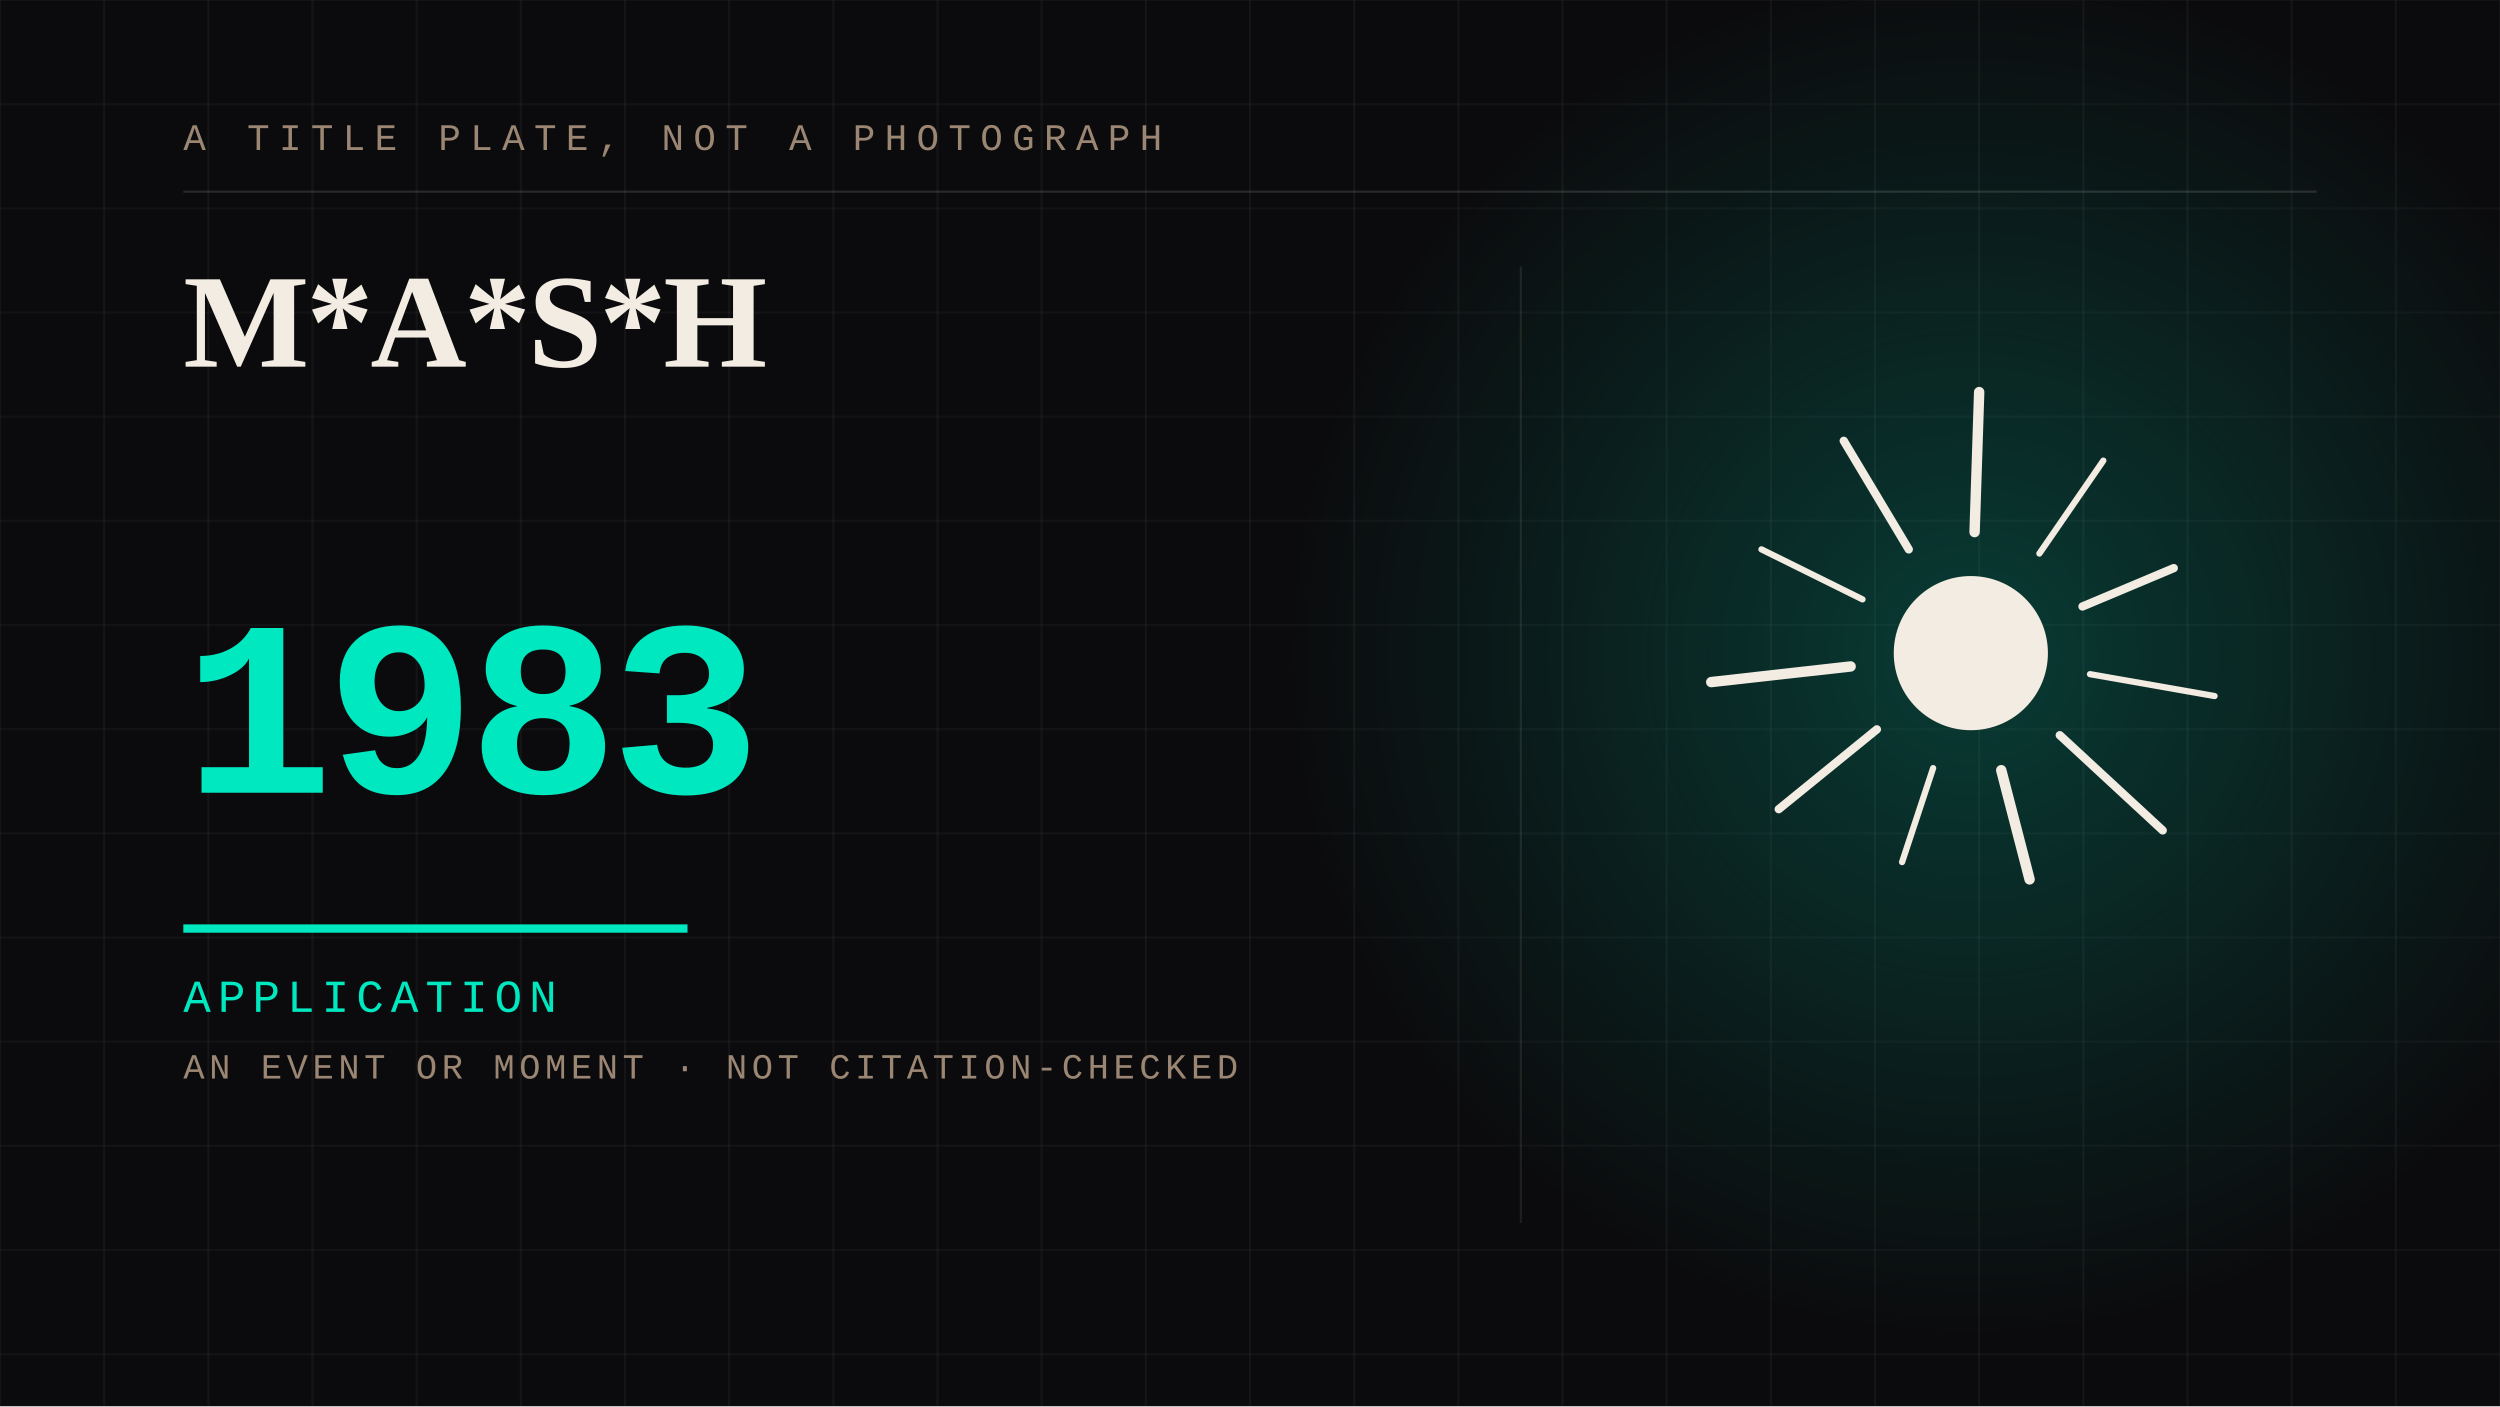
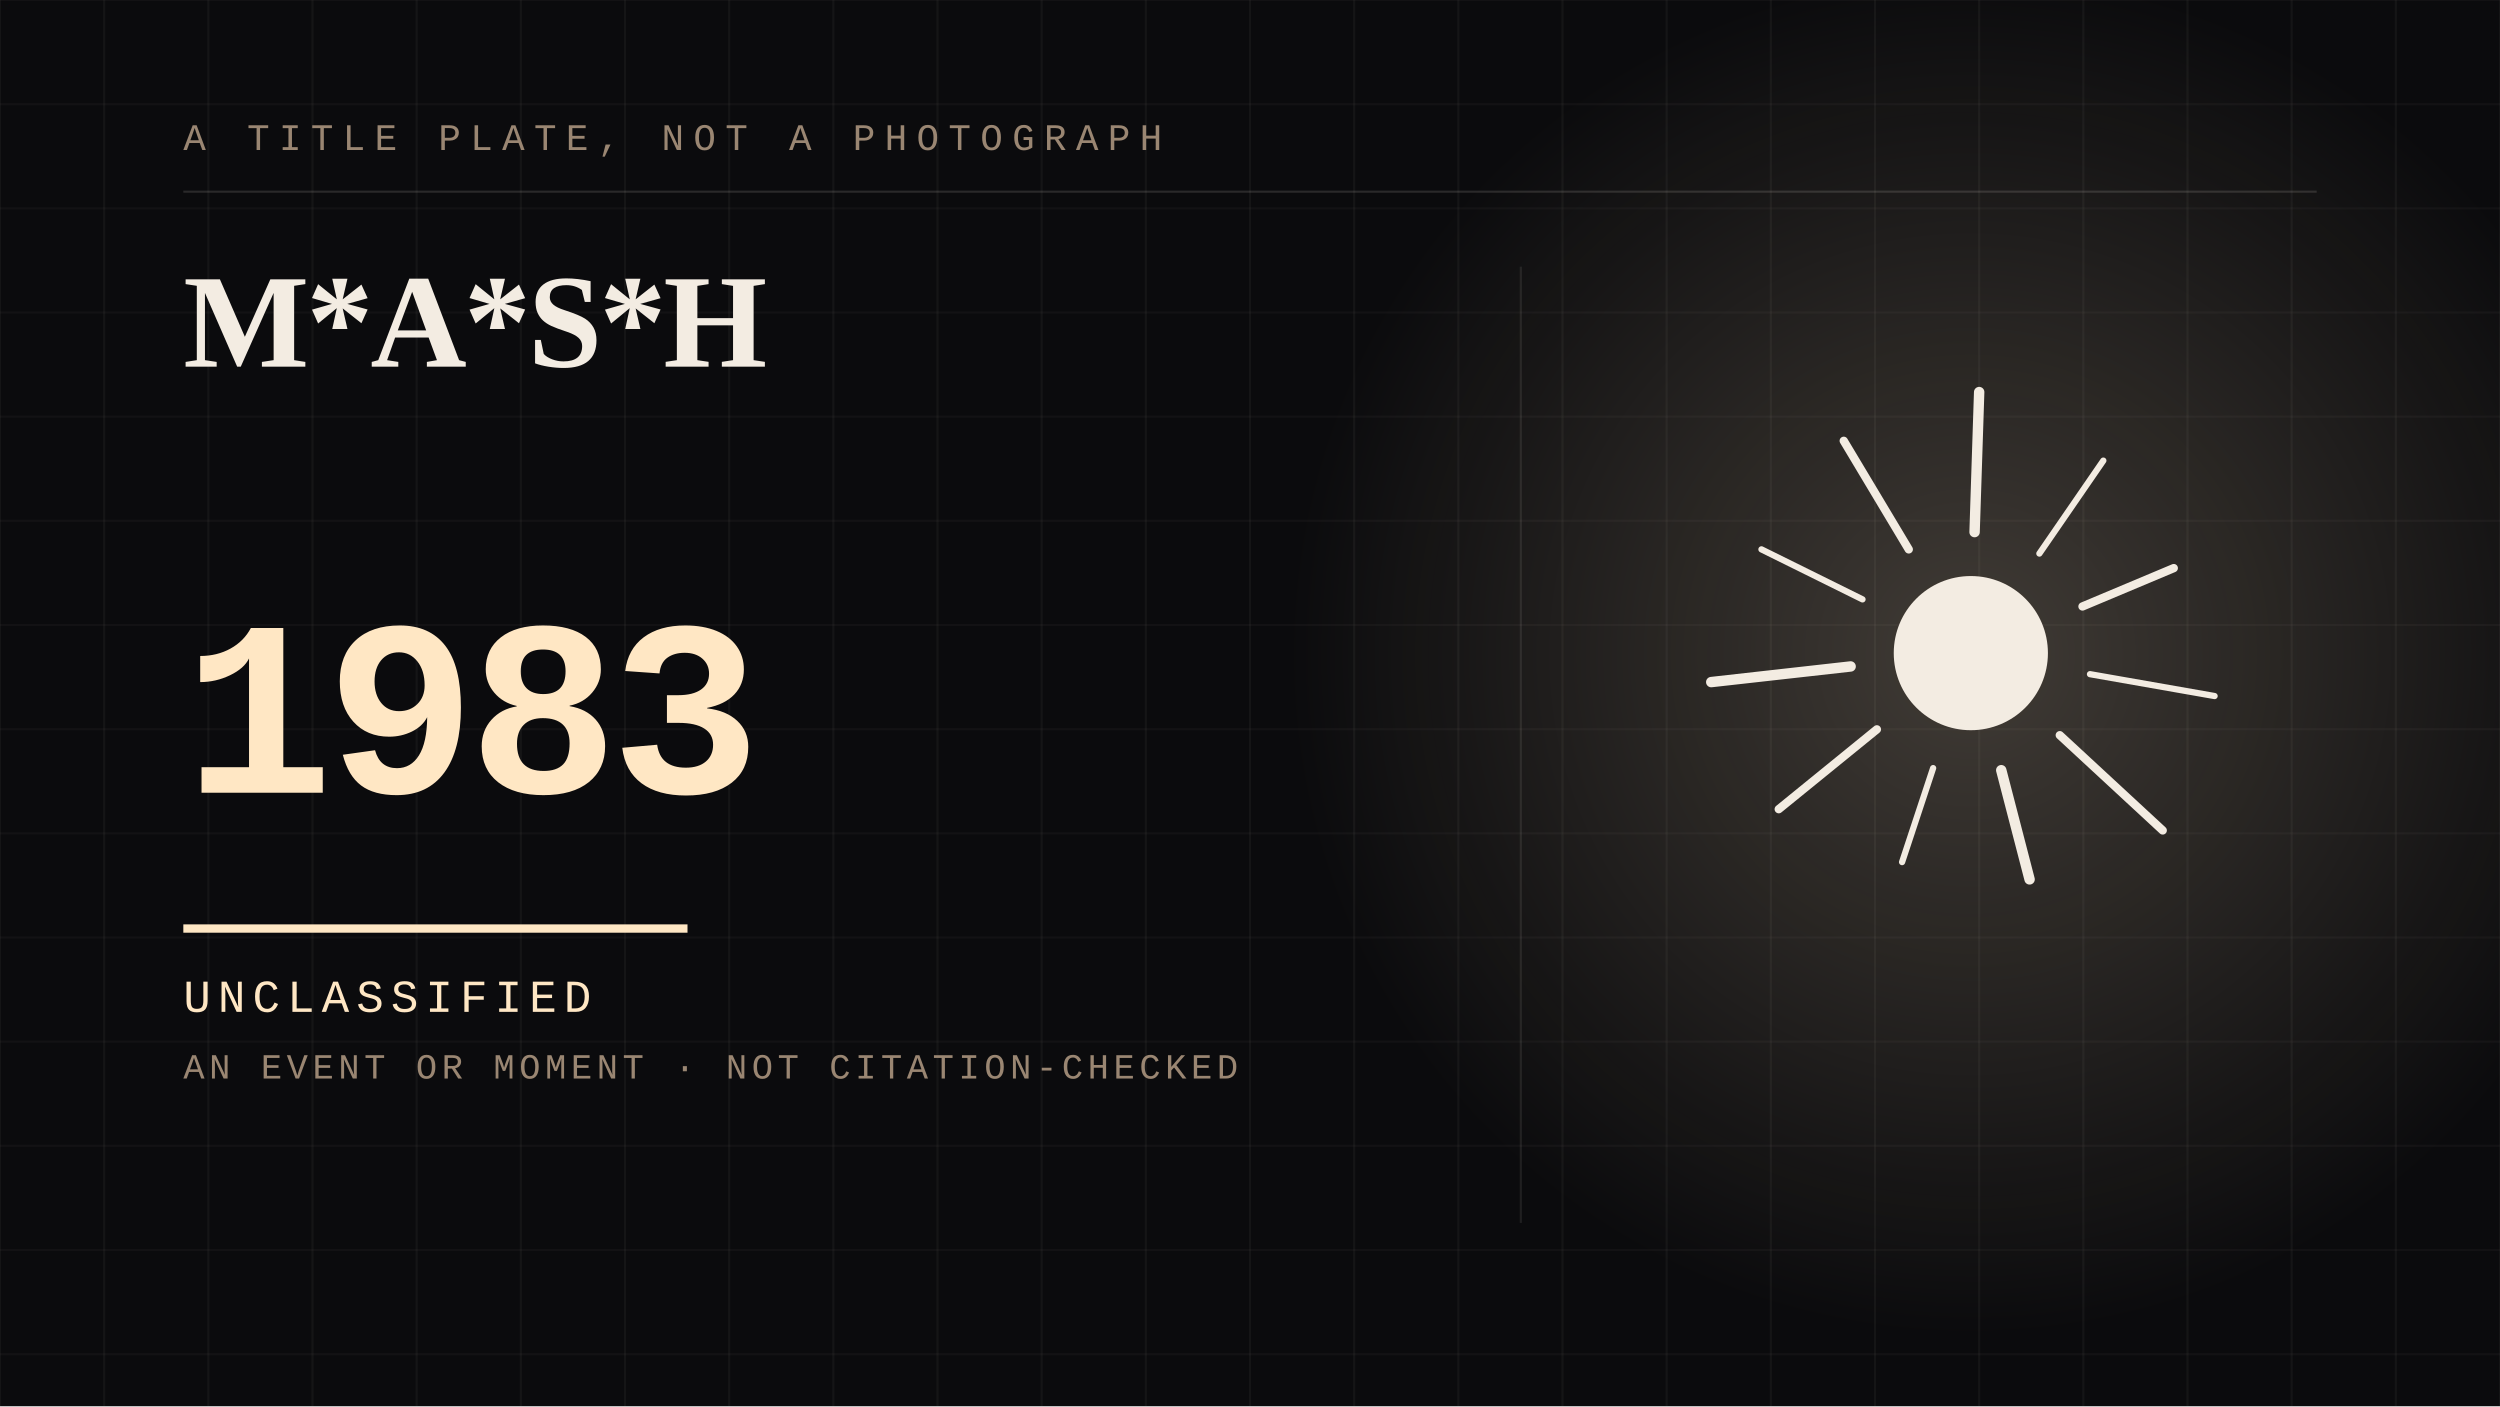
- <svg xmlns="http://www.w3.org/2000/svg" viewBox="0 0 1200 675" width="1200" height="675" role="img" aria-label="Title plate: M*A*S*H, 1983, An event or moment, Application. Drawn from the entry's own record, not a photograph.">
+ <svg xmlns="http://www.w3.org/2000/svg" viewBox="0 0 1200 675" width="1200" height="675" role="img" aria-label="Title plate: M*A*S*H, 1983, An event or moment, Unclassified. Drawn from the entry's own record, not a photograph.">
  <rect width="1200" height="675" fill="#0b0b0d" />
  <line x1="0" y1="0" x2="0" y2="675" stroke="#f3ece2" stroke-width="1" opacity=".045" />
  <line x1="50" y1="0" x2="50" y2="675" stroke="#f3ece2" stroke-width="1" opacity=".045" />
  <line x1="100" y1="0" x2="100" y2="675" stroke="#f3ece2" stroke-width="1" opacity=".045" />
  <line x1="150" y1="0" x2="150" y2="675" stroke="#f3ece2" stroke-width="1" opacity=".045" />
  <line x1="200" y1="0" x2="200" y2="675" stroke="#f3ece2" stroke-width="1" opacity=".045" />
  <line x1="250" y1="0" x2="250" y2="675" stroke="#f3ece2" stroke-width="1" opacity=".045" />
  <line x1="300" y1="0" x2="300" y2="675" stroke="#f3ece2" stroke-width="1" opacity=".045" />
  <line x1="350" y1="0" x2="350" y2="675" stroke="#f3ece2" stroke-width="1" opacity=".045" />
  <line x1="400" y1="0" x2="400" y2="675" stroke="#f3ece2" stroke-width="1" opacity=".045" />
  <line x1="450" y1="0" x2="450" y2="675" stroke="#f3ece2" stroke-width="1" opacity=".045" />
  <line x1="500" y1="0" x2="500" y2="675" stroke="#f3ece2" stroke-width="1" opacity=".045" />
  <line x1="550" y1="0" x2="550" y2="675" stroke="#f3ece2" stroke-width="1" opacity=".045" />
  <line x1="600" y1="0" x2="600" y2="675" stroke="#f3ece2" stroke-width="1" opacity=".045" />
  <line x1="650" y1="0" x2="650" y2="675" stroke="#f3ece2" stroke-width="1" opacity=".045" />
  <line x1="700" y1="0" x2="700" y2="675" stroke="#f3ece2" stroke-width="1" opacity=".045" />
  <line x1="750" y1="0" x2="750" y2="675" stroke="#f3ece2" stroke-width="1" opacity=".045" />
  <line x1="800" y1="0" x2="800" y2="675" stroke="#f3ece2" stroke-width="1" opacity=".045" />
  <line x1="850" y1="0" x2="850" y2="675" stroke="#f3ece2" stroke-width="1" opacity=".045" />
  <line x1="900" y1="0" x2="900" y2="675" stroke="#f3ece2" stroke-width="1" opacity=".045" />
  <line x1="950" y1="0" x2="950" y2="675" stroke="#f3ece2" stroke-width="1" opacity=".045" />
  <line x1="1000" y1="0" x2="1000" y2="675" stroke="#f3ece2" stroke-width="1" opacity=".045" />
  <line x1="1050" y1="0" x2="1050" y2="675" stroke="#f3ece2" stroke-width="1" opacity=".045" />
  <line x1="1100" y1="0" x2="1100" y2="675" stroke="#f3ece2" stroke-width="1" opacity=".045" />
  <line x1="1150" y1="0" x2="1150" y2="675" stroke="#f3ece2" stroke-width="1" opacity=".045" />
  <line x1="1200" y1="0" x2="1200" y2="675" stroke="#f3ece2" stroke-width="1" opacity=".045" />
  <line x1="0" y1="0" x2="1200" y2="0" stroke="#f3ece2" stroke-width="1" opacity=".035" />
  <line x1="0" y1="50" x2="1200" y2="50" stroke="#f3ece2" stroke-width="1" opacity=".035" />
  <line x1="0" y1="100" x2="1200" y2="100" stroke="#f3ece2" stroke-width="1" opacity=".035" />
  <line x1="0" y1="150" x2="1200" y2="150" stroke="#f3ece2" stroke-width="1" opacity=".035" />
  <line x1="0" y1="200" x2="1200" y2="200" stroke="#f3ece2" stroke-width="1" opacity=".035" />
  <line x1="0" y1="250" x2="1200" y2="250" stroke="#f3ece2" stroke-width="1" opacity=".035" />
  <line x1="0" y1="300" x2="1200" y2="300" stroke="#f3ece2" stroke-width="1" opacity=".035" />
  <line x1="0" y1="350" x2="1200" y2="350" stroke="#f3ece2" stroke-width="1" opacity=".035" />
  <line x1="0" y1="400" x2="1200" y2="400" stroke="#f3ece2" stroke-width="1" opacity=".035" />
  <line x1="0" y1="450" x2="1200" y2="450" stroke="#f3ece2" stroke-width="1" opacity=".035" />
  <line x1="0" y1="500" x2="1200" y2="500" stroke="#f3ece2" stroke-width="1" opacity=".035" />
  <line x1="0" y1="550" x2="1200" y2="550" stroke="#f3ece2" stroke-width="1" opacity=".035" />
  <line x1="0" y1="600" x2="1200" y2="600" stroke="#f3ece2" stroke-width="1" opacity=".035" />
  <line x1="0" y1="650" x2="1200" y2="650" stroke="#f3ece2" stroke-width="1" opacity=".035" />
  <defs>
    <radialGradient id="pg" cx=".5" cy=".5" r=".5">
-       <stop offset="0" stop-color="#00e8c0" stop-opacity=".22" />
-       <stop offset="1" stop-color="#00e8c0" stop-opacity="0" />
+       <stop offset="0" stop-color="#ffe7c4" stop-opacity=".22" />
+       <stop offset="1" stop-color="#ffe7c4" stop-opacity="0" />
    </radialGradient>
  </defs>
  <circle cx="946" cy="314" r="330" fill="url(#pg)" />
  <circle cx="946.0" cy="313.5" r="37.0" fill="#f3ece2" />
  <line x1="1003.2" y1="323.6" x2="1063.0" y2="334.1" stroke="#f3ece2" stroke-width="3" stroke-linecap="round" />
  <line x1="988.7" y1="352.9" x2="1038.1" y2="398.6" stroke="#f3ece2" stroke-width="4" stroke-linecap="round" />
  <line x1="960.6" y1="369.7" x2="974.2" y2="422.1" stroke="#f3ece2" stroke-width="5" stroke-linecap="round" />
  <line x1="927.9" y1="368.7" x2="913.0" y2="413.8" stroke="#f3ece2" stroke-width="3" stroke-linecap="round" />
  <line x1="900.9" y1="350.1" x2="853.8" y2="388.4" stroke="#f3ece2" stroke-width="4" stroke-linecap="round" />
  <line x1="888.3" y1="319.9" x2="821.4" y2="327.4" stroke="#f3ece2" stroke-width="5" stroke-linecap="round" />
  <line x1="894.0" y1="287.7" x2="845.5" y2="263.7" stroke="#f3ece2" stroke-width="3" stroke-linecap="round" />
  <line x1="916.2" y1="263.7" x2="885.0" y2="211.6" stroke="#f3ece2" stroke-width="4" stroke-linecap="round" />
  <line x1="947.8" y1="255.4" x2="950.0" y2="188.2" stroke="#f3ece2" stroke-width="5" stroke-linecap="round" />
  <line x1="978.9" y1="265.7" x2="1009.6" y2="221.1" stroke="#f3ece2" stroke-width="3" stroke-linecap="round" />
  <line x1="999.6" y1="291.1" x2="1043.4" y2="272.7" stroke="#f3ece2" stroke-width="4" stroke-linecap="round" />
  <text x="88" y="176.0" font-family="Georgia,&quot;Times New Roman&quot;,serif" font-size="64" font-weight="700" fill="#f3ece2" letter-spacing="-1.3">M*A*S*H</text>
-   <text x="88" y="380.5" font-family="Consolas,&quot;Courier New&quot;,monospace" font-size="120" font-weight="700" letter-spacing="-3.6" fill="#00e8c0">1983</text>
-   <line x1="88" y1="445.7" x2="330.0" y2="445.7" stroke="#00e8c0" stroke-width="4" />
-   <text x="88" y="485.7" font-family="Consolas,&quot;Courier New&quot;,monospace" font-size="22" letter-spacing="3.4" fill="#00e8c0">APPLICATION</text>
+   <text x="88" y="380.5" font-family="Consolas,&quot;Courier New&quot;,monospace" font-size="120" font-weight="700" letter-spacing="-3.6" fill="#ffe7c4">1983</text>
+   <line x1="88" y1="445.7" x2="330.0" y2="445.7" stroke="#ffe7c4" stroke-width="4" />
+   <text x="88" y="485.7" font-family="Consolas,&quot;Courier New&quot;,monospace" font-size="22" letter-spacing="3.4" fill="#ffe7c4">UNCLASSIFIED</text>
  <text x="88" y="517.7" font-family="Consolas,&quot;Courier New&quot;,monospace" font-size="17" letter-spacing="2.2" fill="#9a8672">AN EVENT OR MOMENT  ·  NOT CITATION-CHECKED</text>
  <text x="88" y="72" font-family="Consolas,&quot;Courier New&quot;,monospace" font-size="18" letter-spacing="4.5" fill="#9a8672">A TITLE PLATE, NOT A PHOTOGRAPH</text>
  <line x1="88" y1="92" x2="1112" y2="92" stroke="#f3ece2" stroke-width="1" opacity=".14" />
  <line x1="730" y1="128" x2="730" y2="587" stroke="#f3ece2" stroke-width="1" opacity=".09" />
</svg>
